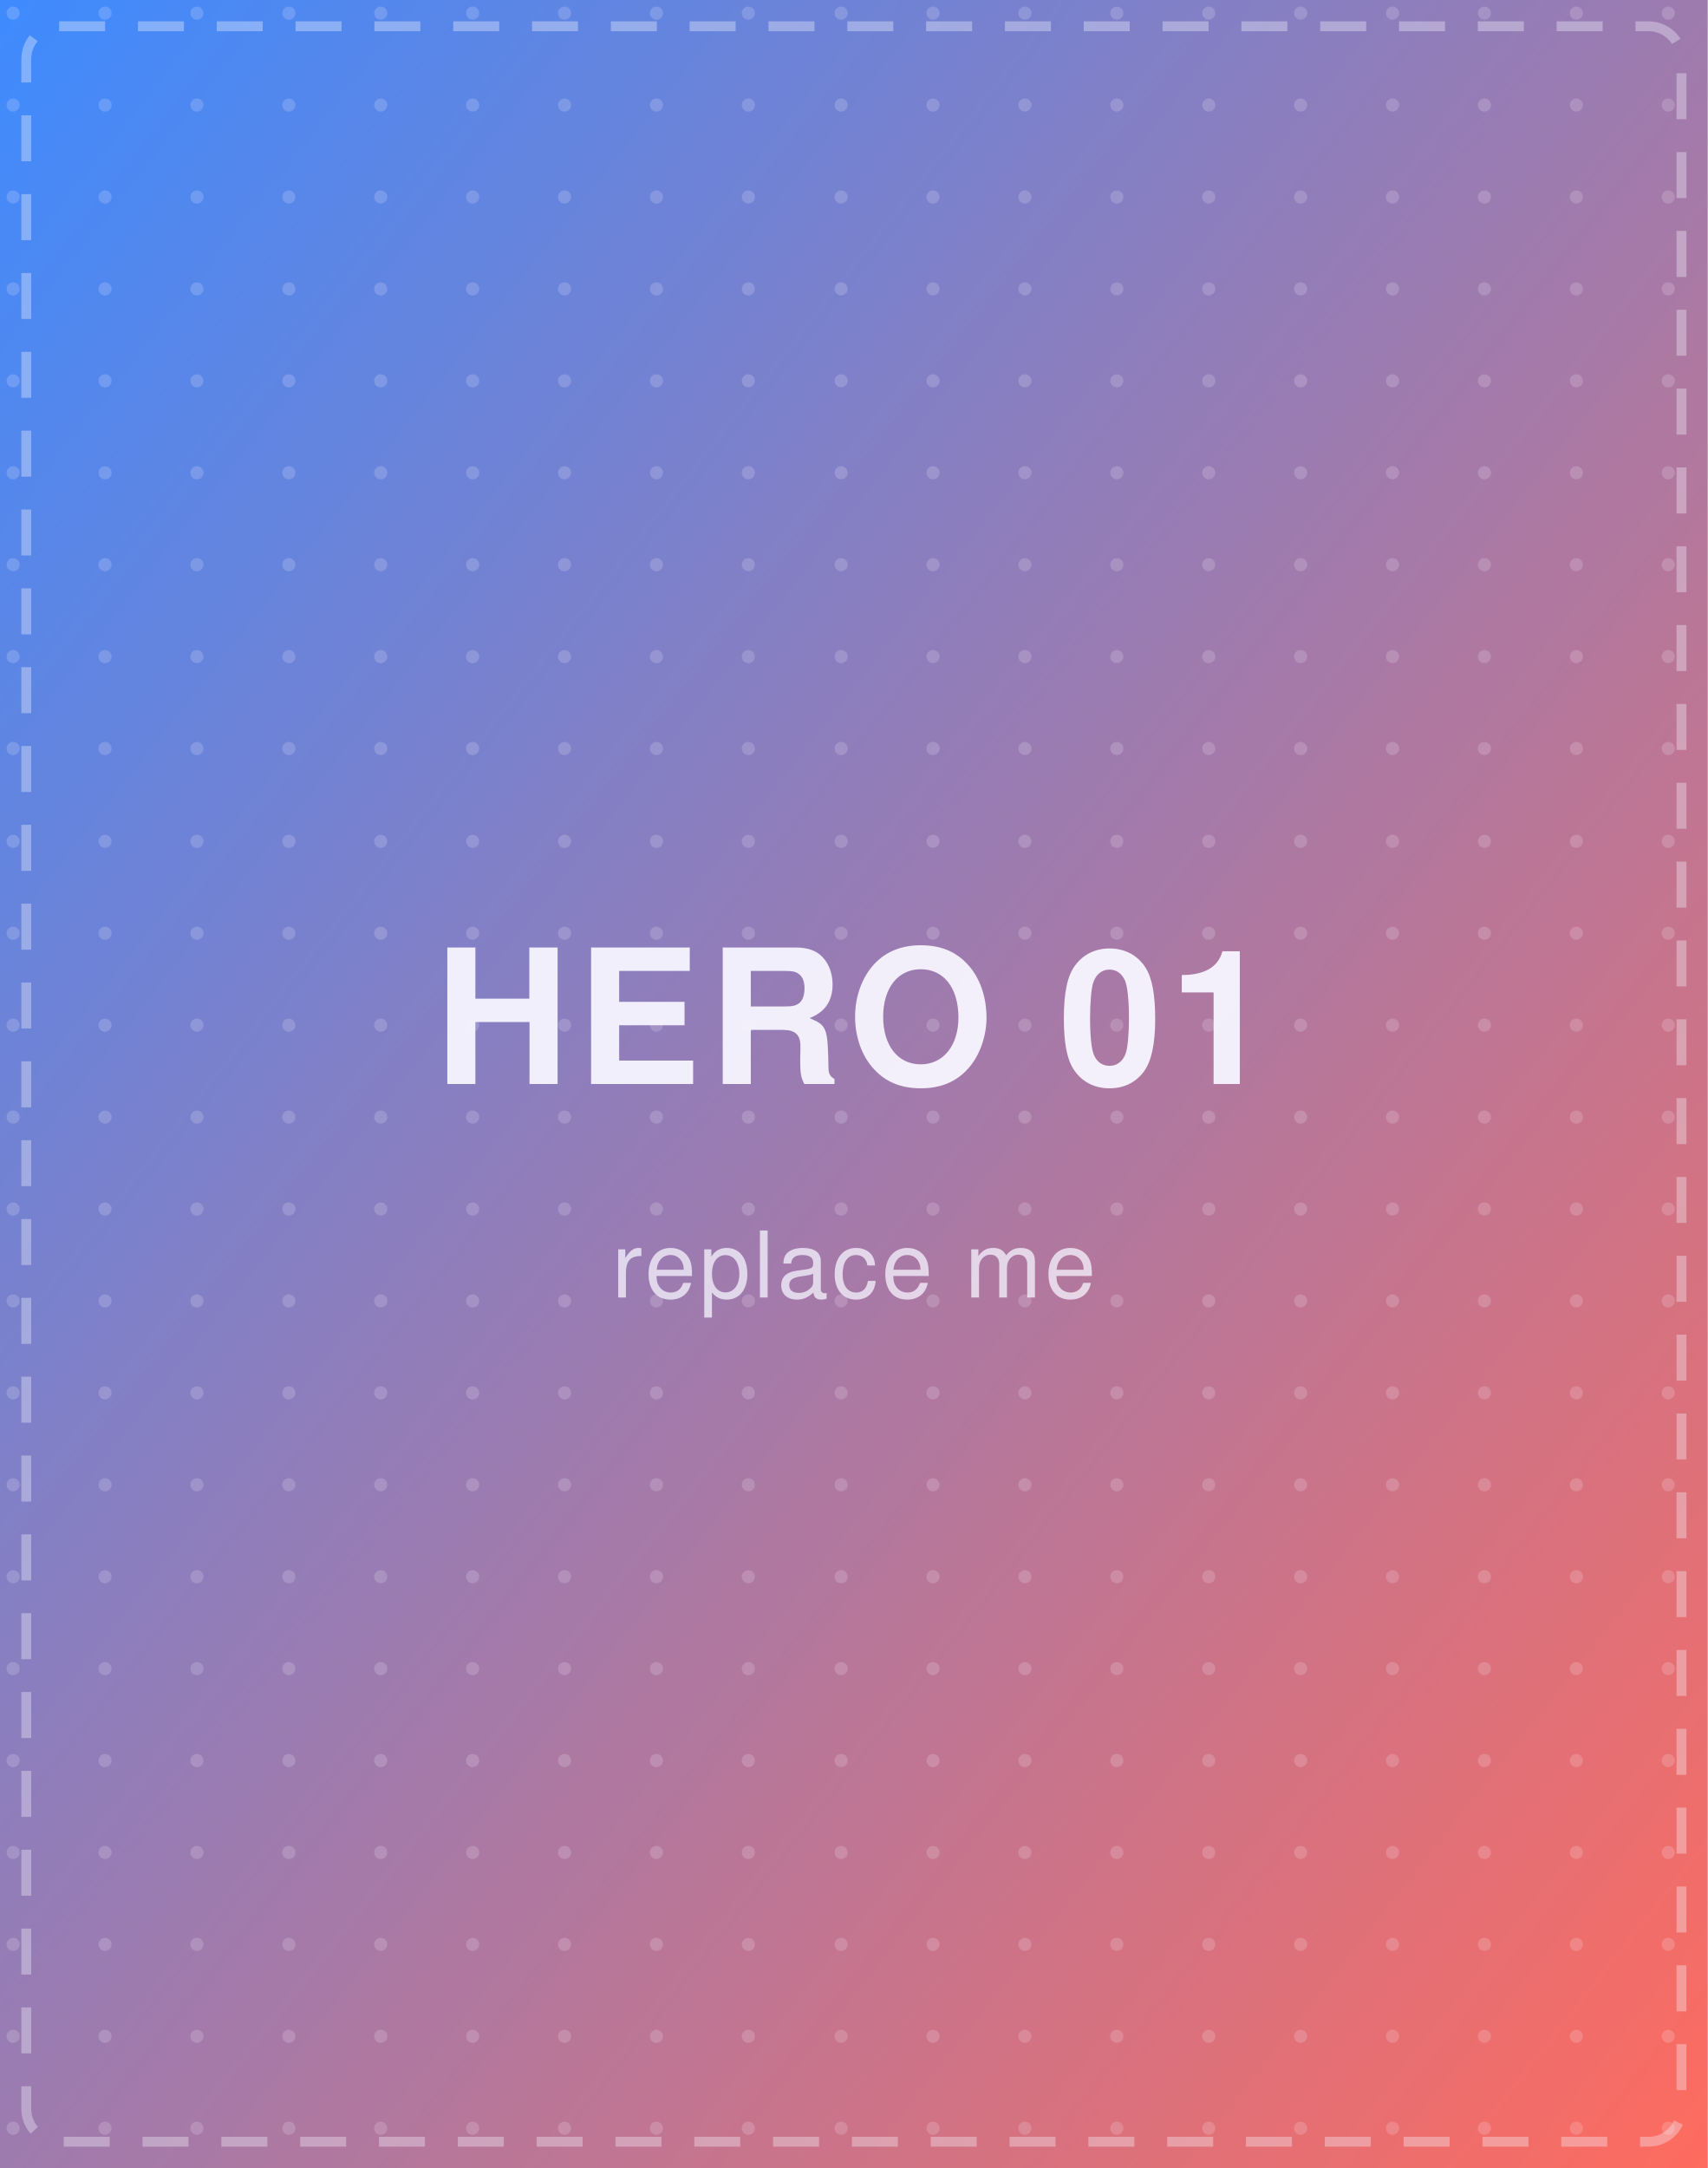
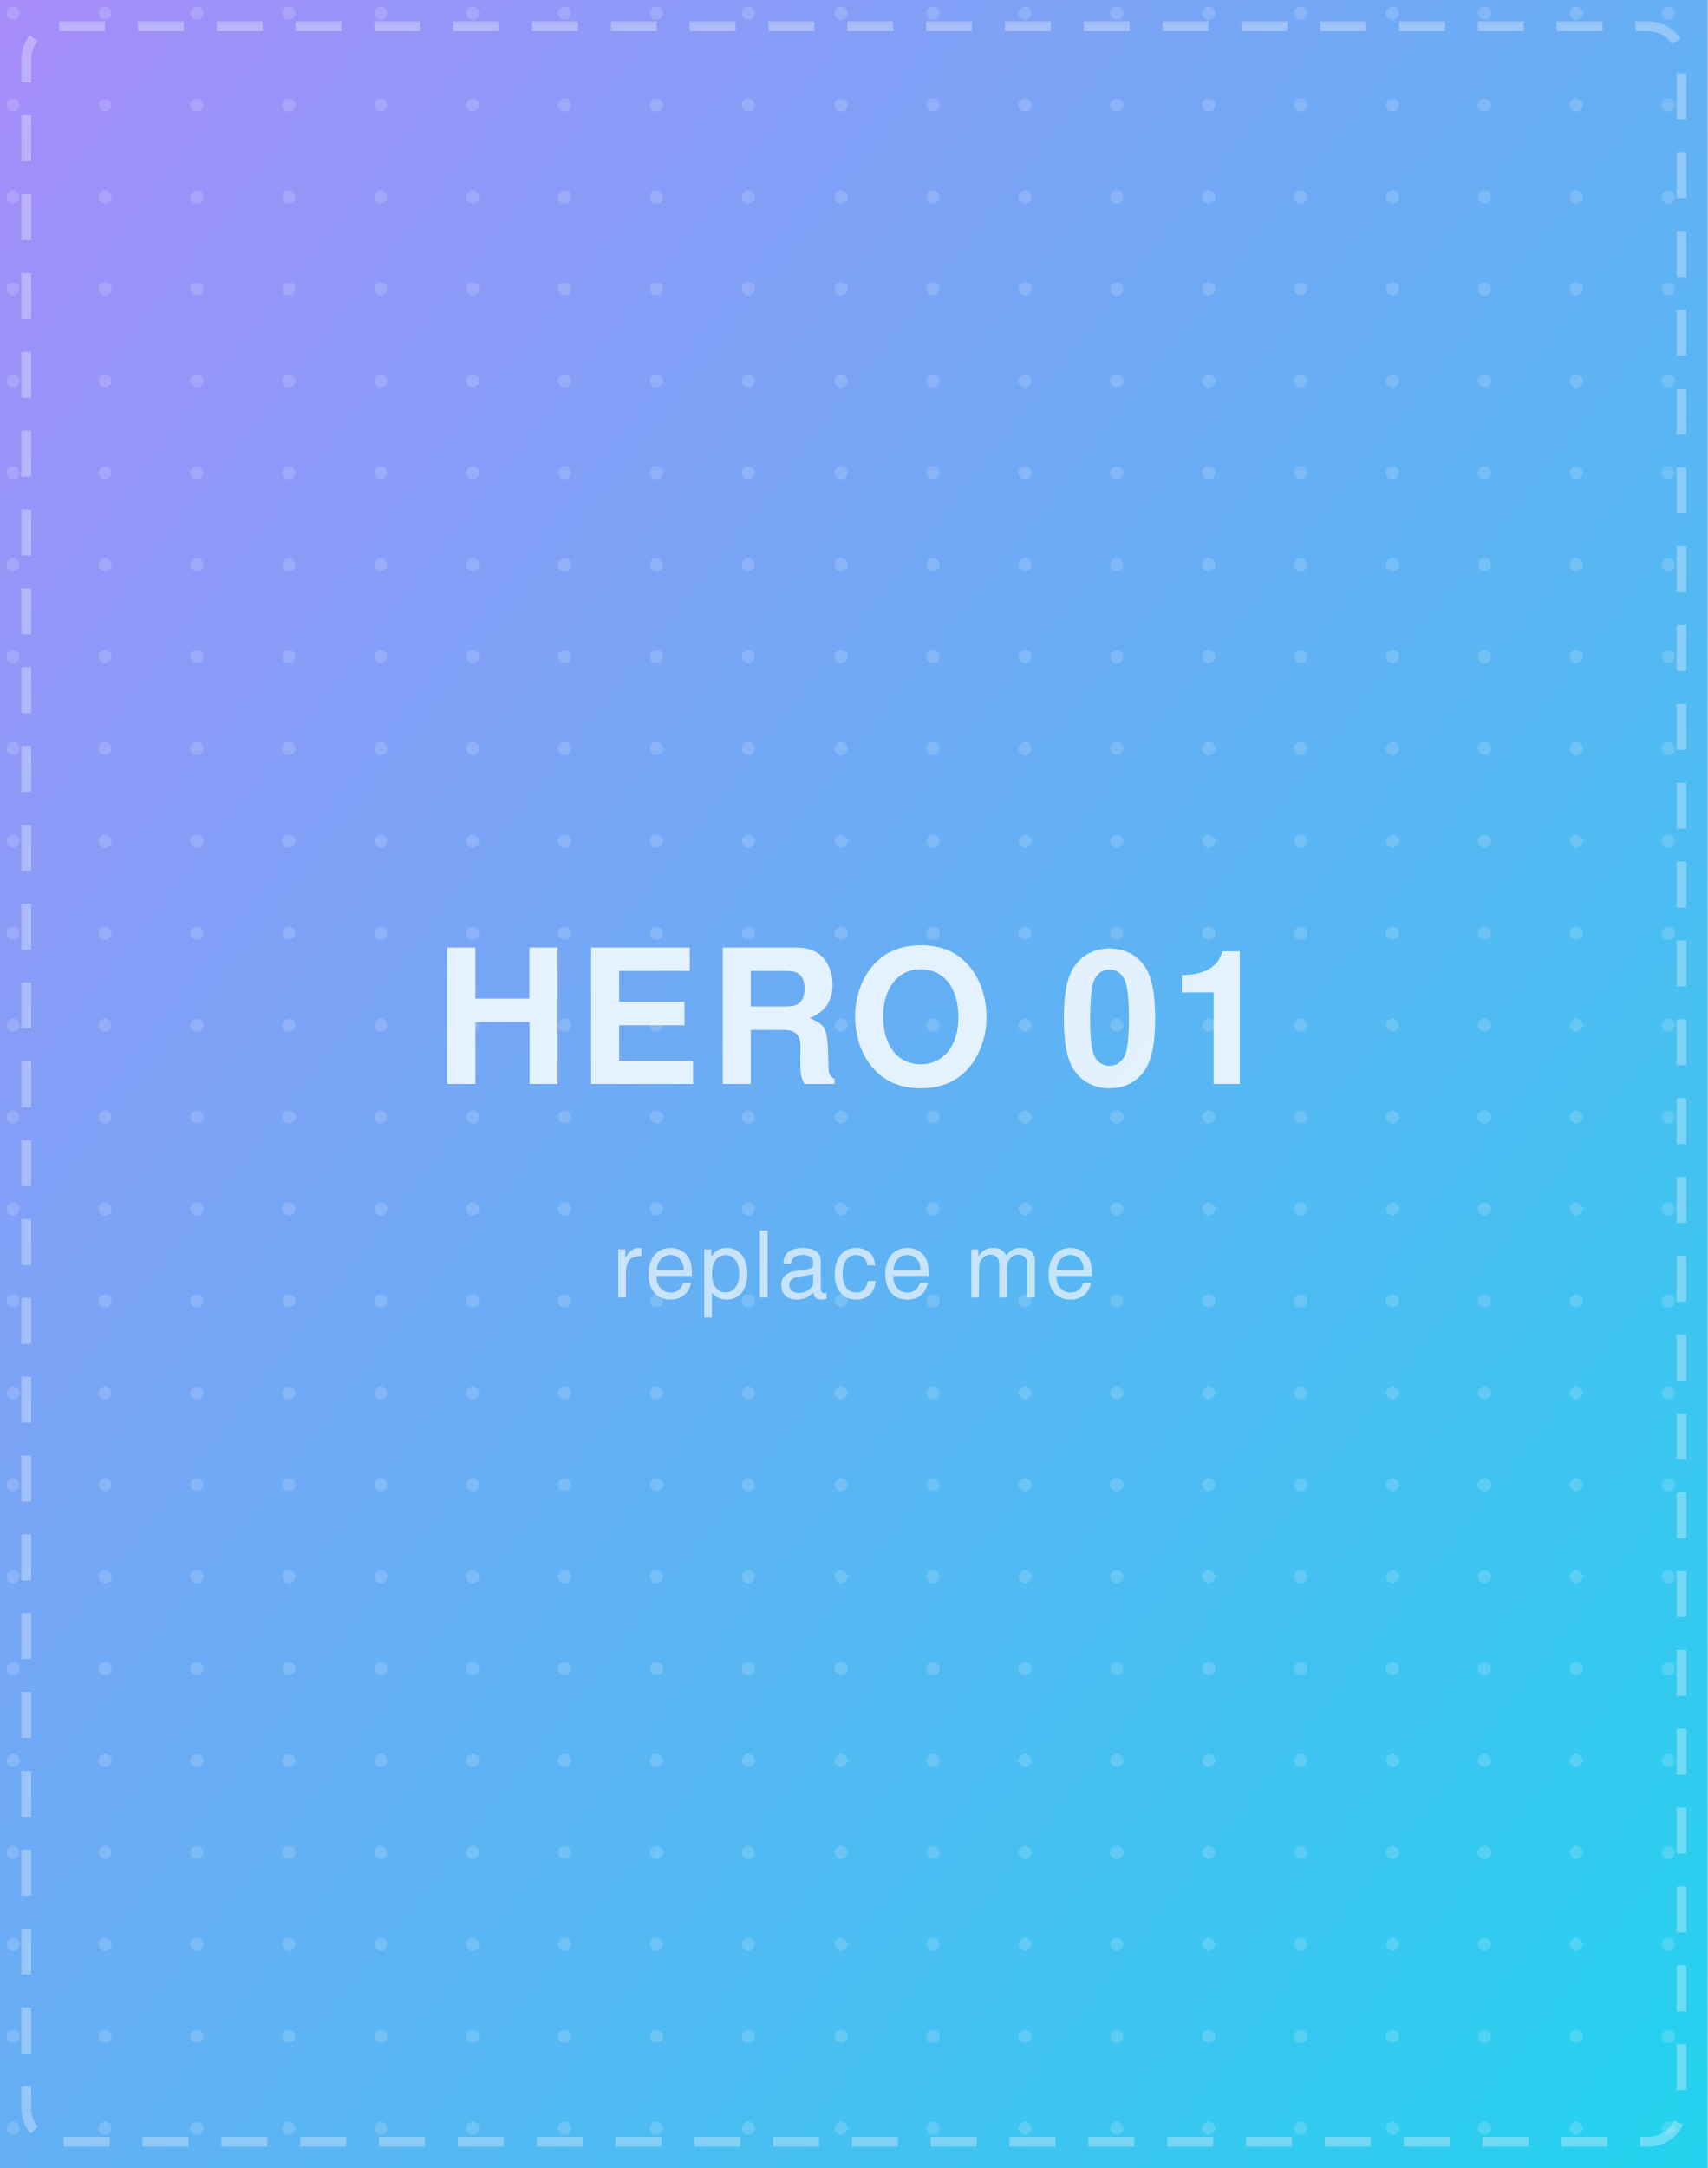
<svg xmlns="http://www.w3.org/2000/svg" viewBox="0 0 520 660" width="520" height="660" role="img" aria-label="HERO 01 placeholder">
  <defs>
    <linearGradient id="g" x1="0" y1="0" x2="1" y2="1">
-       <stop offset="0" stop-color="#3d8bff" />
-       <stop offset="1" stop-color="#ff6b5e" />
+       <stop offset="0" stop-color="#a78bfa" />
+       <stop offset="1" stop-color="#22d3ee" />
    </linearGradient>
    <pattern id="dots" width="28" height="28" patternUnits="userSpaceOnUse">
-       <circle cx="4" cy="4" r="2" fill="#f7f5ff" opacity="0.18" />
+       <circle cx="4" cy="4" r="2" fill="#eaf4ff" opacity="0.18" />
    </pattern>
  </defs>
  <rect width="520" height="660" fill="url(#g)" />
  <rect width="520" height="660" fill="url(#dots)" />
-   <g fill="#f7f5ff" font-family="Helvetica,Arial,sans-serif" text-anchor="middle">
+   <g fill="#eaf4ff" font-family="Helvetica,Arial,sans-serif" text-anchor="middle">
    <text x="260" y="330" font-size="57" font-weight="700" opacity="0.95" letter-spacing="2">HERO 01</text>
    <text x="260" y="395" font-size="28" font-weight="500" opacity="0.75" letter-spacing="1">replace me</text>
  </g>
-   <rect x="8" y="8" width="504" height="644" fill="none" stroke="#f7f5ff" stroke-opacity="0.35" stroke-width="3" stroke-dasharray="14 10" rx="10" />
+   <rect x="8" y="8" width="504" height="644" fill="none" stroke="#eaf4ff" stroke-opacity="0.35" stroke-width="3" stroke-dasharray="14 10" rx="10" />
</svg>
